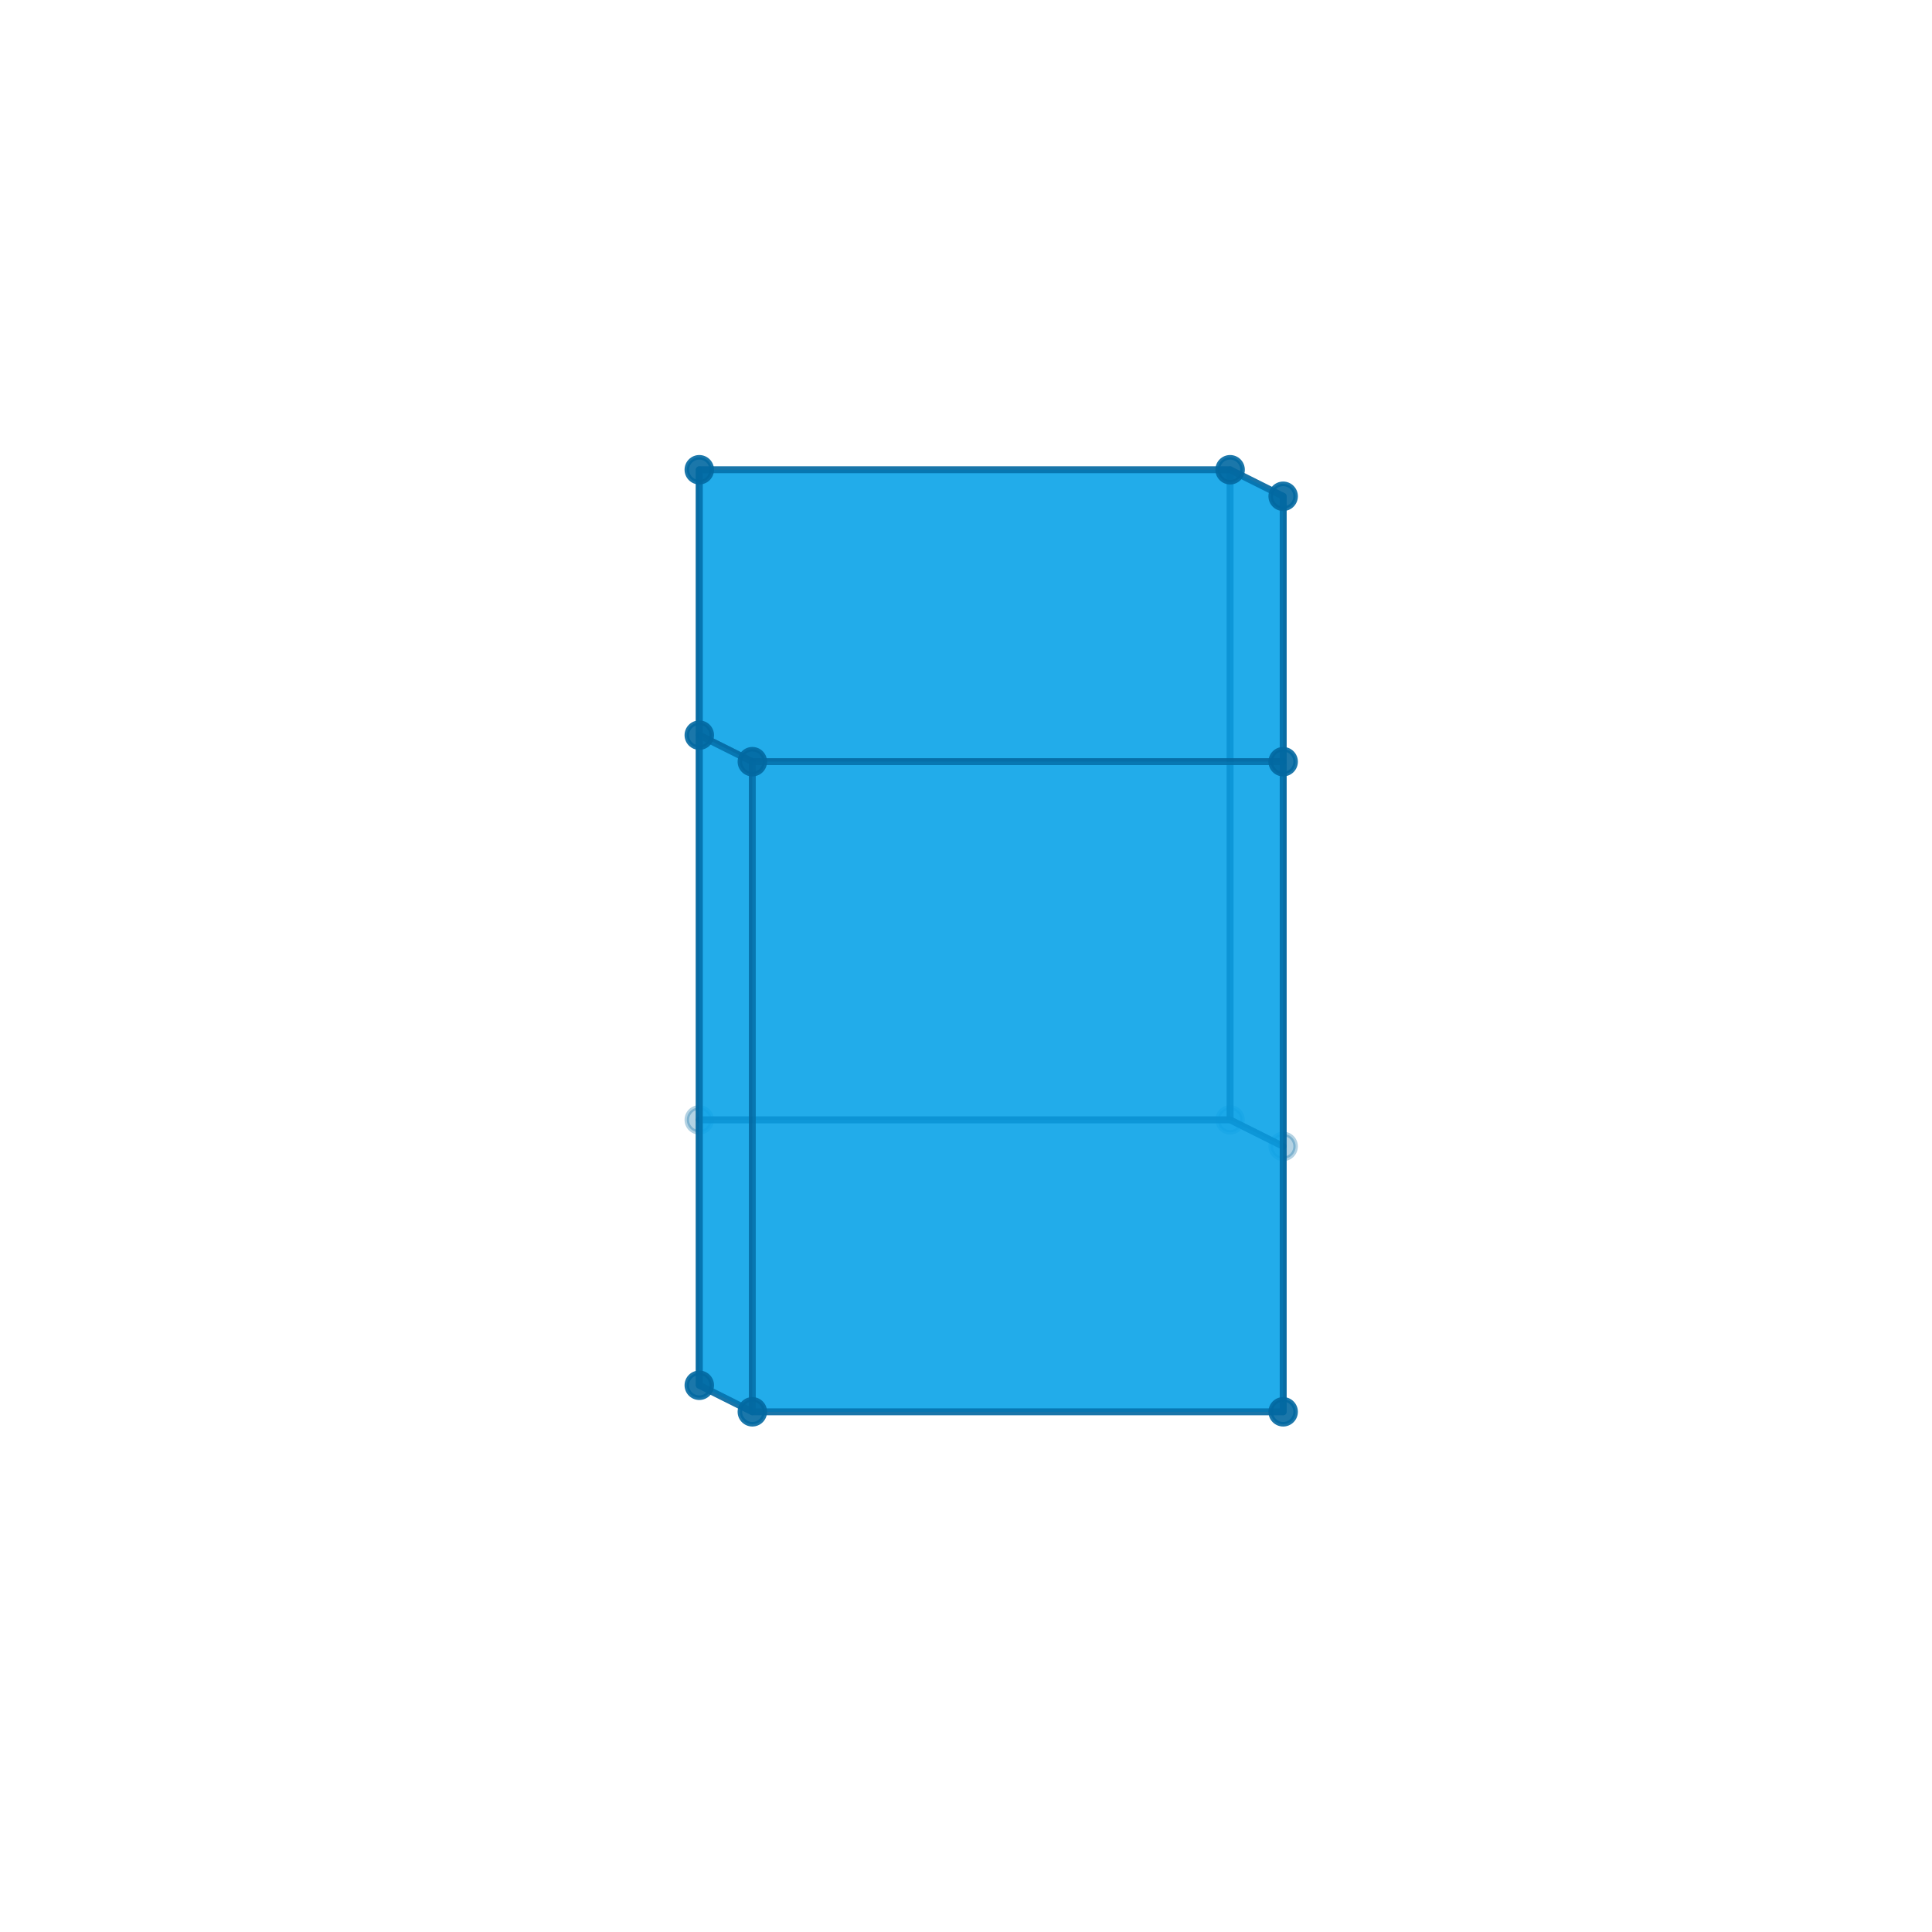
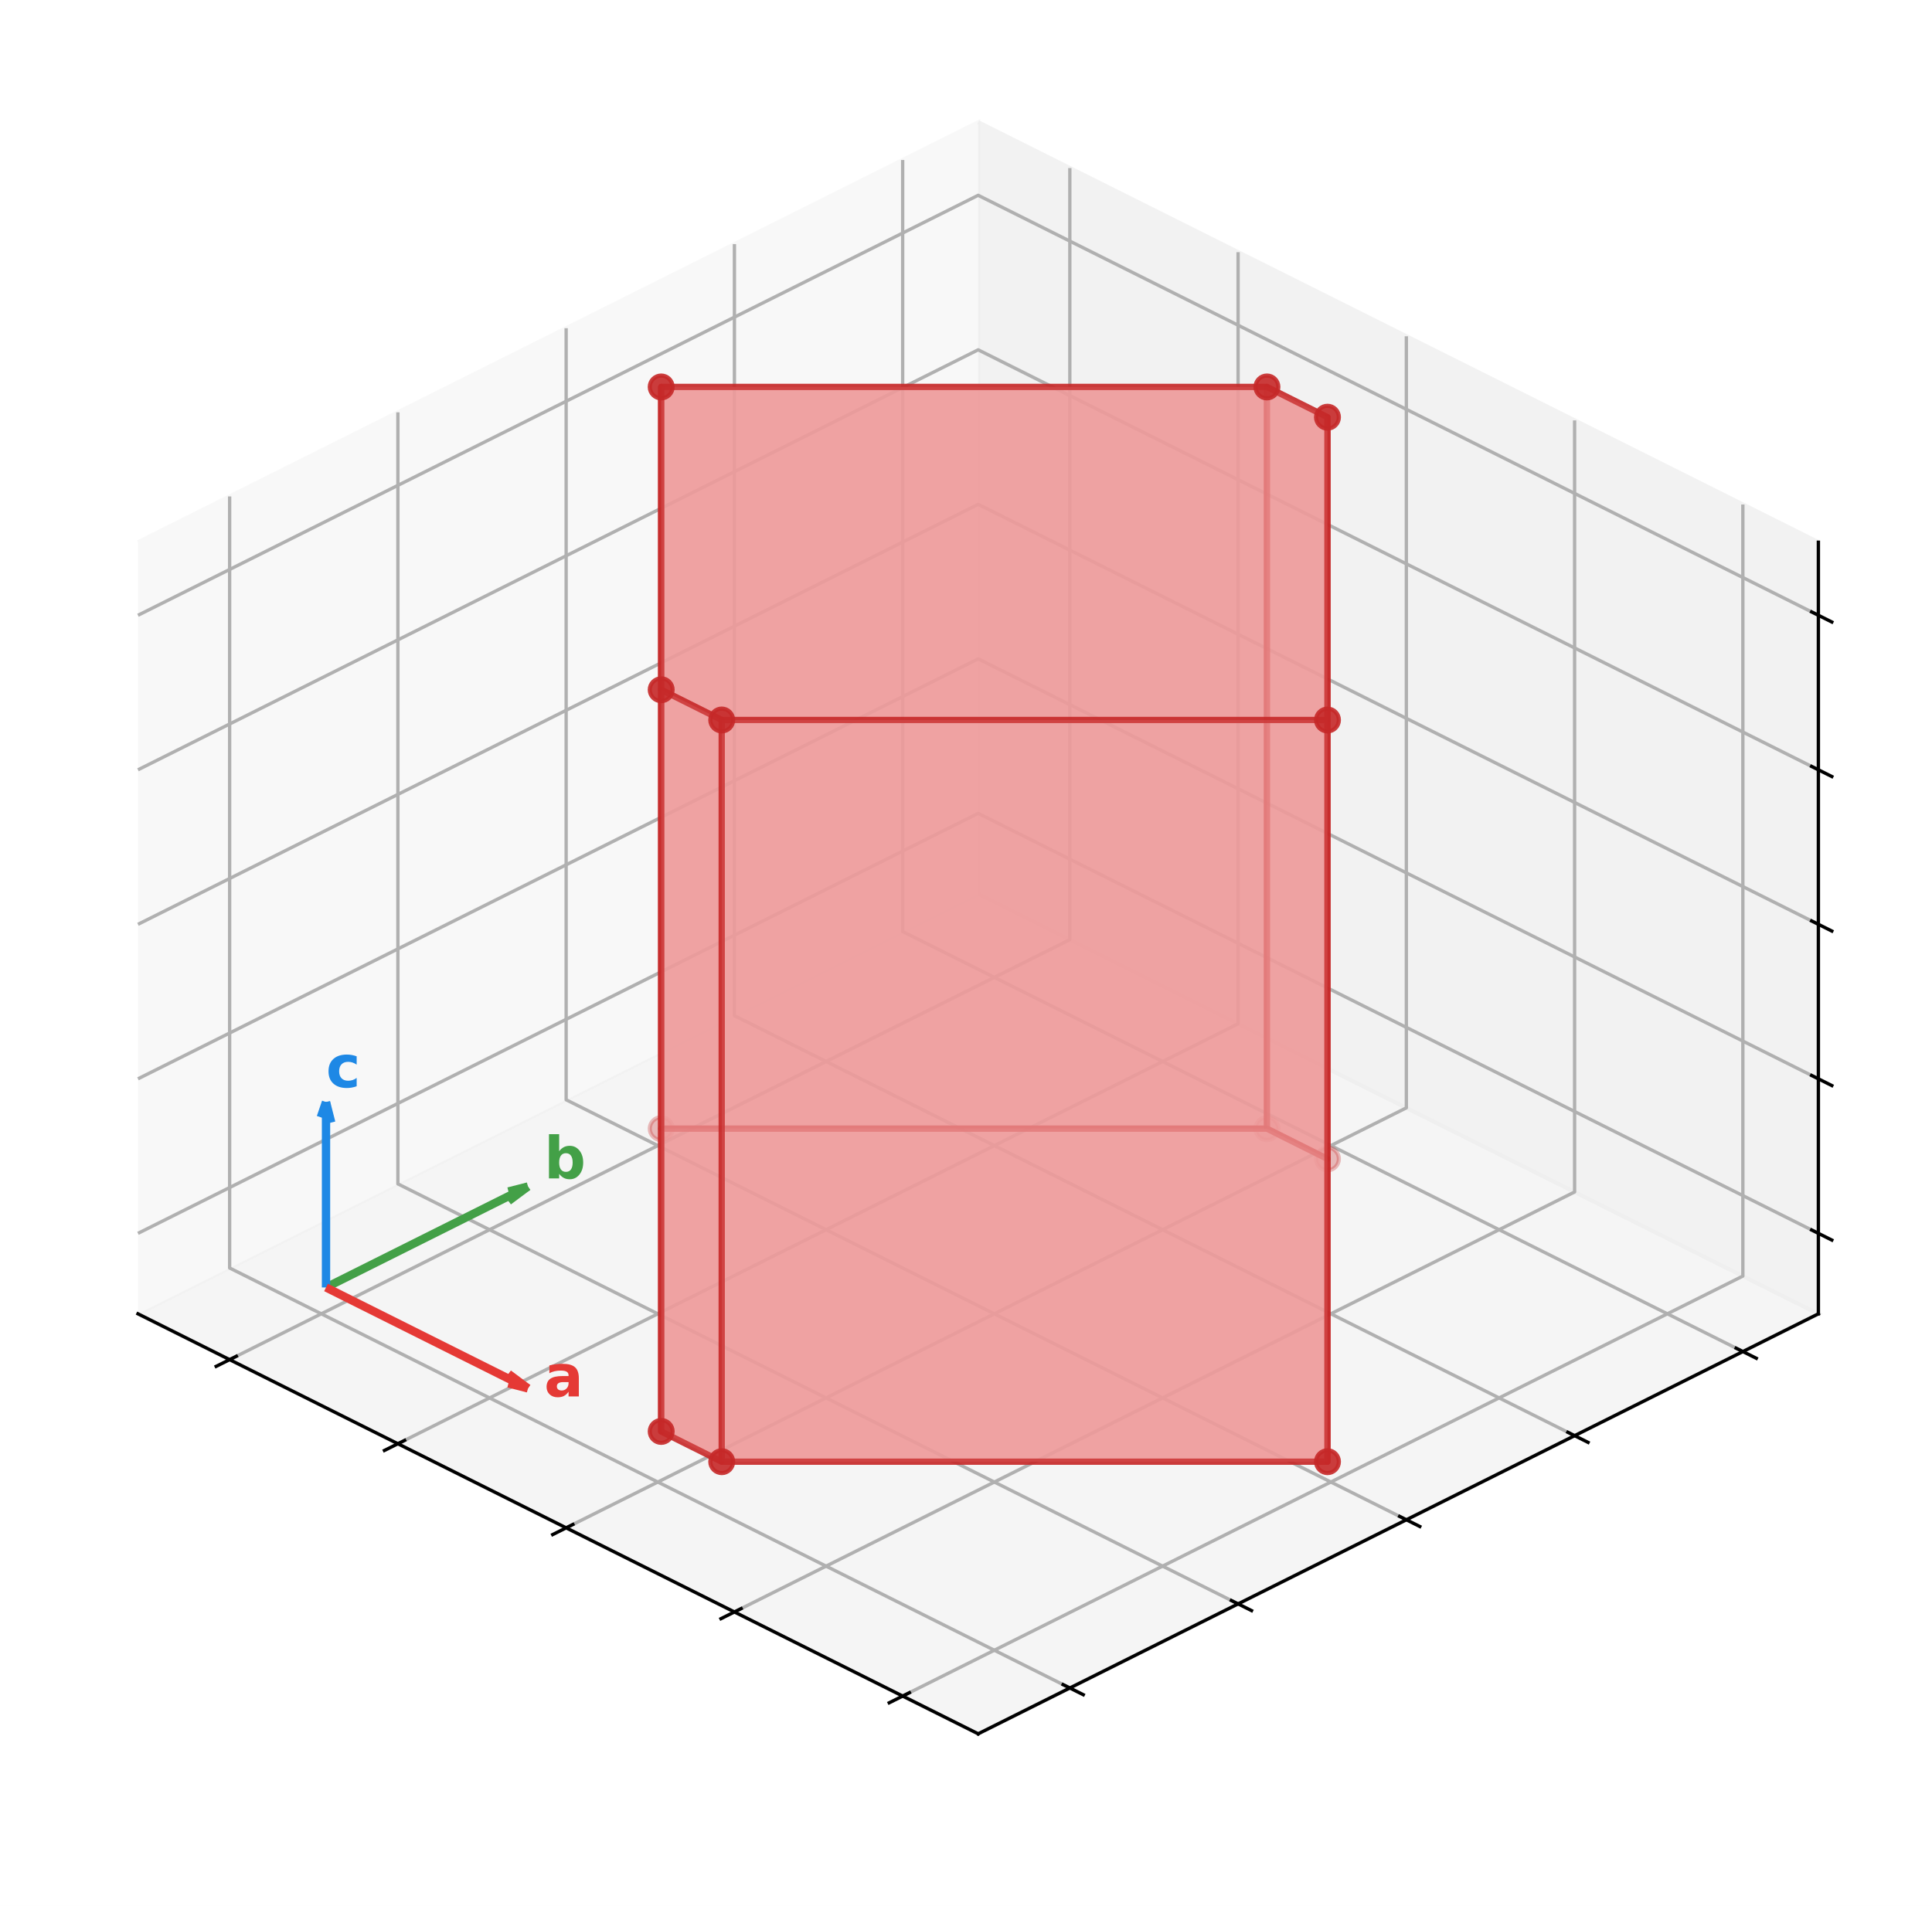
- <svg xmlns="http://www.w3.org/2000/svg" xmlns:xlink="http://www.w3.org/1999/xlink" width="424.8pt" height="424.8pt" viewBox="0 0 424.8 424.8" version="1.1">
+ <svg xmlns="http://www.w3.org/2000/svg" xmlns:xlink="http://www.w3.org/1999/xlink" width="464.059pt" height="457.92pt" viewBox="0 0 464.059 457.92" version="1.1">
  <defs>
    <style type="text/css">*{stroke-linejoin: round; stroke-linecap: butt}</style>
  </defs>
  <g id="figure_1">
    <g id="patch_1">
-       <path d="M 0 424.8  L 424.8 424.8  L 424.8 0  L 0 0  z " style="fill: #ffffff" />
+       <path d="M 0 457.92  L 464.059 457.92  L 464.059 0  L 0 0  z " style="fill: #ffffff" />
    </g>
    <g id="patch_2">
-       <path d="M 7.2 417.6  L 417.6 417.6  L 417.6 7.2  L 7.2 7.2  z " style="fill: #ffffff" />
+       <path d="M 7.2 450.72  L 450.72 450.72  L 450.72 7.2  L 7.2 7.2  z " style="fill: #ffffff" />
+     </g>
+     <g id="pane3d_1">
+       <g id="patch_3">
+         <path d="M 33.141 315.655  L 234.954 214.749  L 234.954 29.372  L 33.141 130.278  " style="fill: #f2f2f2; opacity: 0.5; stroke: #f2f2f2; stroke-linejoin: miter" />
+       </g>
+     </g>
+     <g id="pane3d_2">
+       <g id="patch_4">
+         <path d="M 234.954 214.749  L 436.766 315.655  L 436.766 130.278  L 234.954 29.372  " style="fill: #e6e6e6; opacity: 0.5; stroke: #e6e6e6; stroke-linejoin: miter" />
+       </g>
+     </g>
+     <g id="pane3d_3">
+       <g id="patch_5">
+         <path d="M 33.141 315.655  L 234.954 416.561  L 436.766 315.655  L 234.954 214.749  " style="fill: #ececec; opacity: 0.5; stroke: #ececec; stroke-linejoin: miter" />
+       </g>
+     </g>
+     <g id="grid3d_1">
+       <g id="Line3DCollection_1">
+         <path d="M 55.157 326.662  L 256.969 225.756  L 256.969 40.38  " style="fill: none; stroke: #b0b0b0; stroke-width: 0.8" />
+         <path d="M 95.572 346.87  L 297.384 245.964  L 297.384 60.588  " style="fill: none; stroke: #b0b0b0; stroke-width: 0.8" />
+         <path d="M 135.987 367.078  L 337.8 266.172  L 337.8 80.795  " style="fill: none; stroke: #b0b0b0; stroke-width: 0.8" />
+         <path d="M 176.403 387.285  L 378.215 286.379  L 378.215 101.003  " style="fill: none; stroke: #b0b0b0; stroke-width: 0.8" />
+         <path d="M 216.818 407.493  L 418.63 306.587  L 418.63 121.211  " style="fill: none; stroke: #b0b0b0; stroke-width: 0.8" />
+       </g>
+     </g>
+     <g id="grid3d_2">
+       <g id="Line3DCollection_2">
+         <path d="M 55.157 119.271  L 55.157 304.647  L 256.969 405.553  " style="fill: none; stroke: #b0b0b0; stroke-width: 0.8" />
+         <path d="M 95.572 99.063  L 95.572 284.439  L 297.384 385.345  " style="fill: none; stroke: #b0b0b0; stroke-width: 0.8" />
+         <path d="M 135.987 78.855  L 135.987 264.232  L 337.8 365.138  " style="fill: none; stroke: #b0b0b0; stroke-width: 0.8" />
+         <path d="M 176.403 58.648  L 176.403 244.024  L 378.215 344.93  " style="fill: none; stroke: #b0b0b0; stroke-width: 0.8" />
+         <path d="M 216.818 38.44  L 216.818 223.816  L 418.63 324.722  " style="fill: none; stroke: #b0b0b0; stroke-width: 0.8" />
+       </g>
+     </g>
+     <g id="grid3d_3">
+       <g id="Line3DCollection_3">
+         <path d="M 436.766 296.323  L 234.954 195.417  L 33.141 296.323  " style="fill: none; stroke: #b0b0b0; stroke-width: 0.8" />
+         <path d="M 436.766 259.199  L 234.954 158.293  L 33.141 259.199  " style="fill: none; stroke: #b0b0b0; stroke-width: 0.8" />
+         <path d="M 436.766 222.076  L 234.954 121.169  L 33.141 222.076  " style="fill: none; stroke: #b0b0b0; stroke-width: 0.8" />
+         <path d="M 436.766 184.952  L 234.954 84.046  L 33.141 184.952  " style="fill: none; stroke: #b0b0b0; stroke-width: 0.8" />
+         <path d="M 436.766 147.828  L 234.954 46.922  L 33.141 147.828  " style="fill: none; stroke: #b0b0b0; stroke-width: 0.8" />
+       </g>
+     </g>
+     <g id="axis3d_1">
+       <g id="line2d_1">
+         <path d="M 33.141 315.655  L 234.954 416.561  " style="fill: none; stroke: #000000; stroke-width: 0.8; stroke-linecap: square" />
+       </g>
+       <g id="xtick_1">
+         <g id="line2d_2">
+           <path d="M 56.771 325.855  L 51.928 328.277  " style="fill: none; stroke: #000000; stroke-width: 0.8; stroke-linecap: square" />
+         </g>
+       </g>
+       <g id="xtick_2">
+         <g id="line2d_3">
+           <path d="M 97.186 346.063  L 92.343 348.484  " style="fill: none; stroke: #000000; stroke-width: 0.8; stroke-linecap: square" />
+         </g>
+       </g>
+       <g id="xtick_3">
+         <g id="line2d_4">
+           <path d="M 137.602 366.27  L 132.758 368.692  " style="fill: none; stroke: #000000; stroke-width: 0.8; stroke-linecap: square" />
+         </g>
+       </g>
+       <g id="xtick_4">
+         <g id="line2d_5">
+           <path d="M 178.017 386.478  L 173.174 388.9  " style="fill: none; stroke: #000000; stroke-width: 0.8; stroke-linecap: square" />
+         </g>
+       </g>
+       <g id="xtick_5">
+         <g id="line2d_6">
+           <path d="M 218.433 406.686  L 213.589 409.108  " style="fill: none; stroke: #000000; stroke-width: 0.8; stroke-linecap: square" />
+         </g>
+       </g>
+     </g>
+     <g id="axis3d_2">
+       <g id="line2d_7">
+         <path d="M 436.766 315.655  L 234.954 416.561  " style="fill: none; stroke: #000000; stroke-width: 0.8; stroke-linecap: square" />
+       </g>
+       <g id="xtick_6">
+         <g id="line2d_8">
+           <path d="M 255.354 404.746  L 260.198 407.168  " style="fill: none; stroke: #000000; stroke-width: 0.8; stroke-linecap: square" />
+         </g>
+       </g>
+       <g id="xtick_7">
+         <g id="line2d_9">
+           <path d="M 295.77 384.538  L 300.613 386.96  " style="fill: none; stroke: #000000; stroke-width: 0.8; stroke-linecap: square" />
+         </g>
+       </g>
+       <g id="xtick_8">
+         <g id="line2d_10">
+           <path d="M 336.185 364.33  L 341.028 366.752  " style="fill: none; stroke: #000000; stroke-width: 0.8; stroke-linecap: square" />
+         </g>
+       </g>
+       <g id="xtick_9">
+         <g id="line2d_11">
+           <path d="M 376.6 344.123  L 381.444 346.544  " style="fill: none; stroke: #000000; stroke-width: 0.8; stroke-linecap: square" />
+         </g>
+       </g>
+       <g id="xtick_10">
+         <g id="line2d_12">
+           <path d="M 417.016 323.915  L 421.859 326.337  " style="fill: none; stroke: #000000; stroke-width: 0.8; stroke-linecap: square" />
+         </g>
+       </g>
+     </g>
+     <g id="axis3d_3">
+       <g id="line2d_13">
+         <path d="M 436.766 315.655  L 436.766 130.278  " style="fill: none; stroke: #000000; stroke-width: 0.8; stroke-linecap: square" />
+       </g>
+       <g id="xtick_11">
+         <g id="line2d_14">
+           <path d="M 435.151 295.516  L 439.995 297.938  " style="fill: none; stroke: #000000; stroke-width: 0.8; stroke-linecap: square" />
+         </g>
+       </g>
+       <g id="xtick_12">
+         <g id="line2d_15">
+           <path d="M 435.151 258.392  L 439.995 260.814  " style="fill: none; stroke: #000000; stroke-width: 0.8; stroke-linecap: square" />
+         </g>
+       </g>
+       <g id="xtick_13">
+         <g id="line2d_16">
+           <path d="M 435.151 221.268  L 439.995 223.69  " style="fill: none; stroke: #000000; stroke-width: 0.8; stroke-linecap: square" />
+         </g>
+       </g>
+       <g id="xtick_14">
+         <g id="line2d_17">
+           <path d="M 435.151 184.144  L 439.995 186.566  " style="fill: none; stroke: #000000; stroke-width: 0.8; stroke-linecap: square" />
+         </g>
+       </g>
+       <g id="xtick_15">
+         <g id="line2d_18">
+           <path d="M 435.151 147.02  L 439.995 149.442  " style="fill: none; stroke: #000000; stroke-width: 0.8; stroke-linecap: square" />
+         </g>
+       </g>
    </g>
    <g id="axes_1">
      <g id="Path3DCollection_1">
        <defs>
-           <path id="C0_0_400fec7eb5" d="M 0 2.739  C 0.726 2.739 1.423 2.45 1.936 1.936  C 2.45 1.423 2.739 0.726 2.739 -0  C 2.739 -0.726 2.45 -1.423 1.936 -1.936  C 1.423 -2.45 0.726 -2.739 0 -2.739  C -0.726 -2.739 -1.423 -2.45 -1.936 -1.936  C -2.45 -1.423 -2.739 -0.726 -2.739 0  C -2.739 0.726 -2.45 1.423 -1.936 1.936  C -1.423 2.45 -0.726 2.739 0 2.739  z " />
+           <path id="C0_0_1afbe84aa6" d="M 0 2.739  C 0.726 2.739 1.423 2.45 1.936 1.936  C 2.45 1.423 2.739 0.726 2.739 -0  C 2.739 -0.726 2.45 -1.423 1.936 -1.936  C 1.423 -2.45 0.726 -2.739 0 -2.739  C -0.726 -2.739 -1.423 -2.45 -1.936 -1.936  C -2.45 -1.423 -2.739 -0.726 -2.739 0  C -2.739 0.726 -2.45 1.423 -1.936 1.936  C -1.423 2.45 -0.726 2.739 0 2.739  z " />
        </defs>
-         <g clip-path="url(#p59f0e162f1)">
-           <use xlink:href="#C0_0_400fec7eb5" x="153.757" y="246.232" style="fill: #0369a1; fill-opacity: 0.3; stroke: #0369a1; stroke-opacity: 0.3" />
-         </g>
-         <g clip-path="url(#p59f0e162f1)">
-           <use xlink:href="#C0_0_400fec7eb5" x="270.47" y="246.232" style="fill: #0369a1; fill-opacity: 0.3; stroke: #0369a1; stroke-opacity: 0.3" />
-         </g>
-         <g clip-path="url(#p59f0e162f1)">
-           <use xlink:href="#C0_0_400fec7eb5" x="282.135" y="252.064" style="fill: #0369a1; fill-opacity: 0.3; stroke: #0369a1; stroke-opacity: 0.3" />
-         </g>
+         <g clip-path="url(#pf2a0ee49f7)">
+           <use xlink:href="#C0_0_1afbe84aa6" x="158.815" y="271.164" style="fill: #c62828; fill-opacity: 0.3; stroke: #c62828; stroke-opacity: 0.3" />
+         </g>
+         <g clip-path="url(#pf2a0ee49f7)">
+           <use xlink:href="#C0_0_1afbe84aa6" x="304.31" y="271.164" style="fill: #c62828; fill-opacity: 0.3; stroke: #c62828; stroke-opacity: 0.3" />
+         </g>
+         <g clip-path="url(#pf2a0ee49f7)">
+           <use xlink:href="#C0_0_1afbe84aa6" x="318.852" y="278.434" style="fill: #c62828; fill-opacity: 0.3; stroke: #c62828; stroke-opacity: 0.3" />
+         </g>
+       </g>
+       <g id="text_1">
+         <g style="fill: #e53935" transform="translate(130.6857 335.5088) scale(0.14 -0.14)">
+           <defs>
+             <path id="DejaVuSans-Bold-61" d="M 2106 1575  Q 1756 1575 1579 1456  Q 1403 1338 1403 1106  Q 1403 894 1545 773  Q 1688 653 1941 653  Q 2256 653 2472 879  Q 2688 1106 2688 1447  L 2688 1575  L 2106 1575  z M 3816 1997  L 3816 0  L 2688 0  L 2688 519  Q 2463 200 2181 54  Q 1900 -91 1497 -91  Q 953 -91 614 226  Q 275 544 275 1050  Q 275 1666 698 1953  Q 1122 2241 2028 2241  L 2688 2241  L 2688 2328  Q 2688 2594 2478 2717  Q 2269 2841 1825 2841  Q 1466 2841 1156 2769  Q 847 2697 581 2553  L 581 3406  Q 941 3494 1303 3539  Q 1666 3584 2028 3584  Q 2975 3584 3395 3211  Q 3816 2838 3816 1997  z " transform="scale(0.015625)" />
+           </defs>
+           <use xlink:href="#DejaVuSans-Bold-61" />
+         </g>
+       </g>
+       <g id="text_2">
+         <g style="fill: #43a047" transform="translate(130.6857 283.1304) scale(0.14 -0.14)">
+           <defs>
+             <path id="DejaVuSans-Bold-62" d="M 2400 722  Q 2759 722 2948 984  Q 3138 1247 3138 1747  Q 3138 2247 2948 2509  Q 2759 2772 2400 2772  Q 2041 2772 1848 2508  Q 1656 2244 1656 1747  Q 1656 1250 1848 986  Q 2041 722 2400 722  z M 1656 2988  Q 1888 3294 2169 3439  Q 2450 3584 2816 3584  Q 3463 3584 3878 3070  Q 4294 2556 4294 1747  Q 4294 938 3878 423  Q 3463 -91 2816 -91  Q 2450 -91 2169 54  Q 1888 200 1656 506  L 1656 0  L 538 0  L 538 4863  L 1656 4863  L 1656 2988  z " transform="scale(0.015625)" />
+           </defs>
+           <use xlink:href="#DejaVuSans-Bold-62" />
+         </g>
+       </g>
+       <g id="text_3">
+         <g style="fill: #1e88e5" transform="translate(78.30733 261.207) scale(0.14 -0.14)">
+           <defs>
+             <path id="DejaVuSans-Bold-63" d="M 3366 3391  L 3366 2478  Q 3138 2634 2908 2709  Q 2678 2784 2431 2784  Q 1963 2784 1702 2511  Q 1441 2238 1441 1747  Q 1441 1256 1702 982  Q 1963 709 2431 709  Q 2694 709 2930 787  Q 3166 866 3366 1019  L 3366 103  Q 3103 6 2833 -42  Q 2563 -91 2291 -91  Q 1344 -91 809 395  Q 275 881 275 1747  Q 275 2613 809 3098  Q 1344 3584 2291 3584  Q 2566 3584 2833 3536  Q 3100 3488 3366 3391  z " transform="scale(0.015625)" />
+           </defs>
+           <use xlink:href="#DejaVuSans-Bold-63" />
+         </g>
+       </g>
+       <g id="Line3DCollection_4">
+         <path d="M 126.806 285.07  L 78.307 309.32  " clip-path="url(#pf2a0ee49f7)" style="fill: none; stroke: #43a047; stroke-width: 2" />
+         <path d="M 126.806 285.07  L 122.121 288.566  " clip-path="url(#pf2a0ee49f7)" style="fill: none; stroke: #43a047; stroke-width: 2" />
+         <path d="M 126.806 285.07  L 122.121 286.26  " clip-path="url(#pf2a0ee49f7)" style="fill: none; stroke: #43a047; stroke-width: 2" />
+       </g>
+       <g id="Line3DCollection_5">
+         <path d="M 78.307 264.771  L 78.307 309.32  " clip-path="url(#pf2a0ee49f7)" style="fill: none; stroke: #1e88e5; stroke-width: 2" />
+         <path d="M 78.307 264.771  L 77.052 268.446  " clip-path="url(#pf2a0ee49f7)" style="fill: none; stroke: #1e88e5; stroke-width: 2" />
+         <path d="M 78.307 264.771  L 79.563 269.702  " clip-path="url(#pf2a0ee49f7)" style="fill: none; stroke: #1e88e5; stroke-width: 2" />
+       </g>
+       <g id="Line3DCollection_6">
+         <path d="M 126.806 333.569  L 78.307 309.32  " clip-path="url(#pf2a0ee49f7)" style="fill: none; stroke: #e53935; stroke-width: 2" />
+         <path d="M 126.806 333.569  L 122.121 332.38  " clip-path="url(#pf2a0ee49f7)" style="fill: none; stroke: #e53935; stroke-width: 2" />
+         <path d="M 126.806 333.569  L 122.121 330.074  " clip-path="url(#pf2a0ee49f7)" style="fill: none; stroke: #e53935; stroke-width: 2" />
      </g>
      <g id="Poly3DCollection_1">
-         <path d="M 153.757 103.287  L 270.47 103.287  L 270.47 246.232  L 153.757 246.232  z " clip-path="url(#p59f0e162f1)" style="fill: #0ea5e9; fill-opacity: 0.7; stroke: #0369a1; stroke-opacity: 0.7; stroke-width: 1.5" />
-         <path d="M 282.135 109.12  L 282.135 252.064  L 270.47 246.232  L 270.47 103.287  z " clip-path="url(#p59f0e162f1)" style="fill: #0ea5e9; fill-opacity: 0.7; stroke: #0369a1; stroke-opacity: 0.7; stroke-width: 1.5" />
-         <path d="M 282.135 252.064  L 282.135 310.421  L 165.422 310.421  L 153.757 304.588  L 153.757 246.232  L 270.47 246.232  z " clip-path="url(#p59f0e162f1)" style="fill: #0ea5e9; fill-opacity: 0.7; stroke: #0369a1; stroke-opacity: 0.7; stroke-width: 1.5" />
-         <path d="M 153.757 246.232  L 153.757 304.588  L 153.757 161.644  L 153.757 103.287  z " clip-path="url(#p59f0e162f1)" style="fill: #0ea5e9; fill-opacity: 0.7; stroke: #0369a1; stroke-opacity: 0.7; stroke-width: 1.5" />
-         <path d="M 282.135 310.421  L 282.135 252.064  L 282.135 109.12  L 282.135 167.476  z " clip-path="url(#p59f0e162f1)" style="fill: #0ea5e9; fill-opacity: 0.7; stroke: #0369a1; stroke-opacity: 0.7; stroke-width: 1.5" />
-         <path d="M 153.757 103.287  L 153.757 161.644  L 165.422 167.476  L 282.135 167.476  L 282.135 109.12  L 270.47 103.287  z " clip-path="url(#p59f0e162f1)" style="fill: #0ea5e9; fill-opacity: 0.7; stroke: #0369a1; stroke-opacity: 0.7; stroke-width: 1.5" />
-         <path d="M 153.757 161.644  L 153.757 304.588  L 165.422 310.421  L 165.422 167.476  z " clip-path="url(#p59f0e162f1)" style="fill: #0ea5e9; fill-opacity: 0.7; stroke: #0369a1; stroke-opacity: 0.7; stroke-width: 1.5" />
-         <path d="M 282.135 167.476  L 165.422 167.476  L 165.422 310.421  L 282.135 310.421  z " clip-path="url(#p59f0e162f1)" style="fill: #0ea5e9; fill-opacity: 0.7; stroke: #0369a1; stroke-opacity: 0.7; stroke-width: 1.5" />
+         <path d="M 158.815 92.969  L 304.31 92.969  L 304.31 271.164  L 158.815 271.164  z " clip-path="url(#pf2a0ee49f7)" style="fill: #ef9a9a; fill-opacity: 0.7; stroke: #c62828; stroke-opacity: 0.7; stroke-width: 1.5" />
+         <path d="M 318.852 100.239  L 318.852 278.434  L 304.31 271.164  L 304.31 92.969  z " clip-path="url(#pf2a0ee49f7)" style="fill: #ef9a9a; fill-opacity: 0.7; stroke: #c62828; stroke-opacity: 0.7; stroke-width: 1.5" />
+         <path d="M 318.852 278.434  L 318.852 351.182  L 173.356 351.182  L 158.815 343.912  L 158.815 271.164  L 304.31 271.164  z " clip-path="url(#pf2a0ee49f7)" style="fill: #ef9a9a; fill-opacity: 0.7; stroke: #c62828; stroke-opacity: 0.7; stroke-width: 1.5" />
+         <path d="M 158.815 271.164  L 158.815 343.912  L 158.815 165.717  L 158.815 92.969  z " clip-path="url(#pf2a0ee49f7)" style="fill: #ef9a9a; fill-opacity: 0.7; stroke: #c62828; stroke-opacity: 0.7; stroke-width: 1.5" />
+         <path d="M 318.852 351.182  L 318.852 278.434  L 318.852 100.239  L 318.852 172.987  z " clip-path="url(#pf2a0ee49f7)" style="fill: #ef9a9a; fill-opacity: 0.7; stroke: #c62828; stroke-opacity: 0.7; stroke-width: 1.5" />
+         <path d="M 158.815 92.969  L 158.815 165.717  L 173.356 172.987  L 318.852 172.987  L 318.852 100.239  L 304.31 92.969  z " clip-path="url(#pf2a0ee49f7)" style="fill: #ef9a9a; fill-opacity: 0.7; stroke: #c62828; stroke-opacity: 0.7; stroke-width: 1.5" />
+         <path d="M 158.815 165.717  L 158.815 343.912  L 173.356 351.182  L 173.356 172.987  z " clip-path="url(#pf2a0ee49f7)" style="fill: #ef9a9a; fill-opacity: 0.7; stroke: #c62828; stroke-opacity: 0.7; stroke-width: 1.5" />
+         <path d="M 318.852 172.987  L 173.356 172.987  L 173.356 351.182  L 318.852 351.182  z " clip-path="url(#pf2a0ee49f7)" style="fill: #ef9a9a; fill-opacity: 0.7; stroke: #c62828; stroke-opacity: 0.7; stroke-width: 1.5" />
      </g>
      <g id="Path3DCollection_2">
        <defs>
-           <path id="C1_0_8b8afb2b85" d="M 0 2.739  C 0.726 2.739 1.423 2.45 1.936 1.936  C 2.45 1.423 2.739 0.726 2.739 -0  C 2.739 -0.726 2.45 -1.423 1.936 -1.936  C 1.423 -2.45 0.726 -2.739 0 -2.739  C -0.726 -2.739 -1.423 -2.45 -1.936 -1.936  C -2.45 -1.423 -2.739 -0.726 -2.739 0  C -2.739 0.726 -2.45 1.423 -1.936 1.936  C -1.423 2.45 -0.726 2.739 0 2.739  z " />
+           <path id="C1_0_a76f9e7a6b" d="M 0 2.739  C 0.726 2.739 1.423 2.45 1.936 1.936  C 2.45 1.423 2.739 0.726 2.739 -0  C 2.739 -0.726 2.45 -1.423 1.936 -1.936  C 1.423 -2.45 0.726 -2.739 0 -2.739  C -0.726 -2.739 -1.423 -2.45 -1.936 -1.936  C -2.45 -1.423 -2.739 -0.726 -2.739 0  C -2.739 0.726 -2.45 1.423 -1.936 1.936  C -1.423 2.45 -0.726 2.739 0 2.739  z " />
        </defs>
-         <g clip-path="url(#p59f0e162f1)">
-           <use xlink:href="#C1_0_8b8afb2b85" x="153.757" y="103.287" style="fill: #0369a1; fill-opacity: 0.9; stroke: #0369a1; stroke-opacity: 0.9" />
-         </g>
-         <g clip-path="url(#p59f0e162f1)">
-           <use xlink:href="#C1_0_8b8afb2b85" x="270.47" y="103.287" style="fill: #0369a1; fill-opacity: 0.9; stroke: #0369a1; stroke-opacity: 0.9" />
-         </g>
-         <g clip-path="url(#p59f0e162f1)">
-           <use xlink:href="#C1_0_8b8afb2b85" x="282.135" y="109.12" style="fill: #0369a1; fill-opacity: 0.9; stroke: #0369a1; stroke-opacity: 0.9" />
-         </g>
-         <g clip-path="url(#p59f0e162f1)">
-           <use xlink:href="#C1_0_8b8afb2b85" x="153.757" y="304.588" style="fill: #0369a1; fill-opacity: 0.9; stroke: #0369a1; stroke-opacity: 0.9" />
-         </g>
-         <g clip-path="url(#p59f0e162f1)">
-           <use xlink:href="#C1_0_8b8afb2b85" x="282.135" y="310.421" style="fill: #0369a1; fill-opacity: 0.9; stroke: #0369a1; stroke-opacity: 0.9" />
-         </g>
-         <g clip-path="url(#p59f0e162f1)">
-           <use xlink:href="#C1_0_8b8afb2b85" x="165.422" y="310.421" style="fill: #0369a1; fill-opacity: 0.9; stroke: #0369a1; stroke-opacity: 0.9" />
-         </g>
-         <g clip-path="url(#p59f0e162f1)">
-           <use xlink:href="#C1_0_8b8afb2b85" x="153.757" y="161.644" style="fill: #0369a1; fill-opacity: 0.9; stroke: #0369a1; stroke-opacity: 0.9" />
-         </g>
-         <g clip-path="url(#p59f0e162f1)">
-           <use xlink:href="#C1_0_8b8afb2b85" x="282.135" y="167.476" style="fill: #0369a1; fill-opacity: 0.9; stroke: #0369a1; stroke-opacity: 0.9" />
-         </g>
-         <g clip-path="url(#p59f0e162f1)">
-           <use xlink:href="#C1_0_8b8afb2b85" x="165.422" y="167.476" style="fill: #0369a1; fill-opacity: 0.9; stroke: #0369a1; stroke-opacity: 0.9" />
+         <g clip-path="url(#pf2a0ee49f7)">
+           <use xlink:href="#C1_0_a76f9e7a6b" x="158.815" y="92.969" style="fill: #c62828; fill-opacity: 0.9; stroke: #c62828; stroke-opacity: 0.9" />
+         </g>
+         <g clip-path="url(#pf2a0ee49f7)">
+           <use xlink:href="#C1_0_a76f9e7a6b" x="304.31" y="92.969" style="fill: #c62828; fill-opacity: 0.9; stroke: #c62828; stroke-opacity: 0.9" />
+         </g>
+         <g clip-path="url(#pf2a0ee49f7)">
+           <use xlink:href="#C1_0_a76f9e7a6b" x="318.852" y="100.239" style="fill: #c62828; fill-opacity: 0.9; stroke: #c62828; stroke-opacity: 0.9" />
+         </g>
+         <g clip-path="url(#pf2a0ee49f7)">
+           <use xlink:href="#C1_0_a76f9e7a6b" x="158.815" y="343.912" style="fill: #c62828; fill-opacity: 0.9; stroke: #c62828; stroke-opacity: 0.9" />
+         </g>
+         <g clip-path="url(#pf2a0ee49f7)">
+           <use xlink:href="#C1_0_a76f9e7a6b" x="318.852" y="351.182" style="fill: #c62828; fill-opacity: 0.9; stroke: #c62828; stroke-opacity: 0.9" />
+         </g>
+         <g clip-path="url(#pf2a0ee49f7)">
+           <use xlink:href="#C1_0_a76f9e7a6b" x="173.356" y="351.182" style="fill: #c62828; fill-opacity: 0.9; stroke: #c62828; stroke-opacity: 0.9" />
+         </g>
+         <g clip-path="url(#pf2a0ee49f7)">
+           <use xlink:href="#C1_0_a76f9e7a6b" x="158.815" y="165.717" style="fill: #c62828; fill-opacity: 0.9; stroke: #c62828; stroke-opacity: 0.9" />
+         </g>
+         <g clip-path="url(#pf2a0ee49f7)">
+           <use xlink:href="#C1_0_a76f9e7a6b" x="318.852" y="172.987" style="fill: #c62828; fill-opacity: 0.9; stroke: #c62828; stroke-opacity: 0.9" />
+         </g>
+         <g clip-path="url(#pf2a0ee49f7)">
+           <use xlink:href="#C1_0_a76f9e7a6b" x="173.356" y="172.987" style="fill: #c62828; fill-opacity: 0.9; stroke: #c62828; stroke-opacity: 0.9" />
        </g>
      </g>
    </g>
  </g>
  <defs>
-     <clipPath id="p59f0e162f1">
-       <rect x="7.2" y="7.2" width="410.4" height="410.4" />
+     <clipPath id="pf2a0ee49f7">
+       <rect x="7.2" y="7.2" width="443.52" height="443.52" />
    </clipPath>
  </defs>
</svg>
